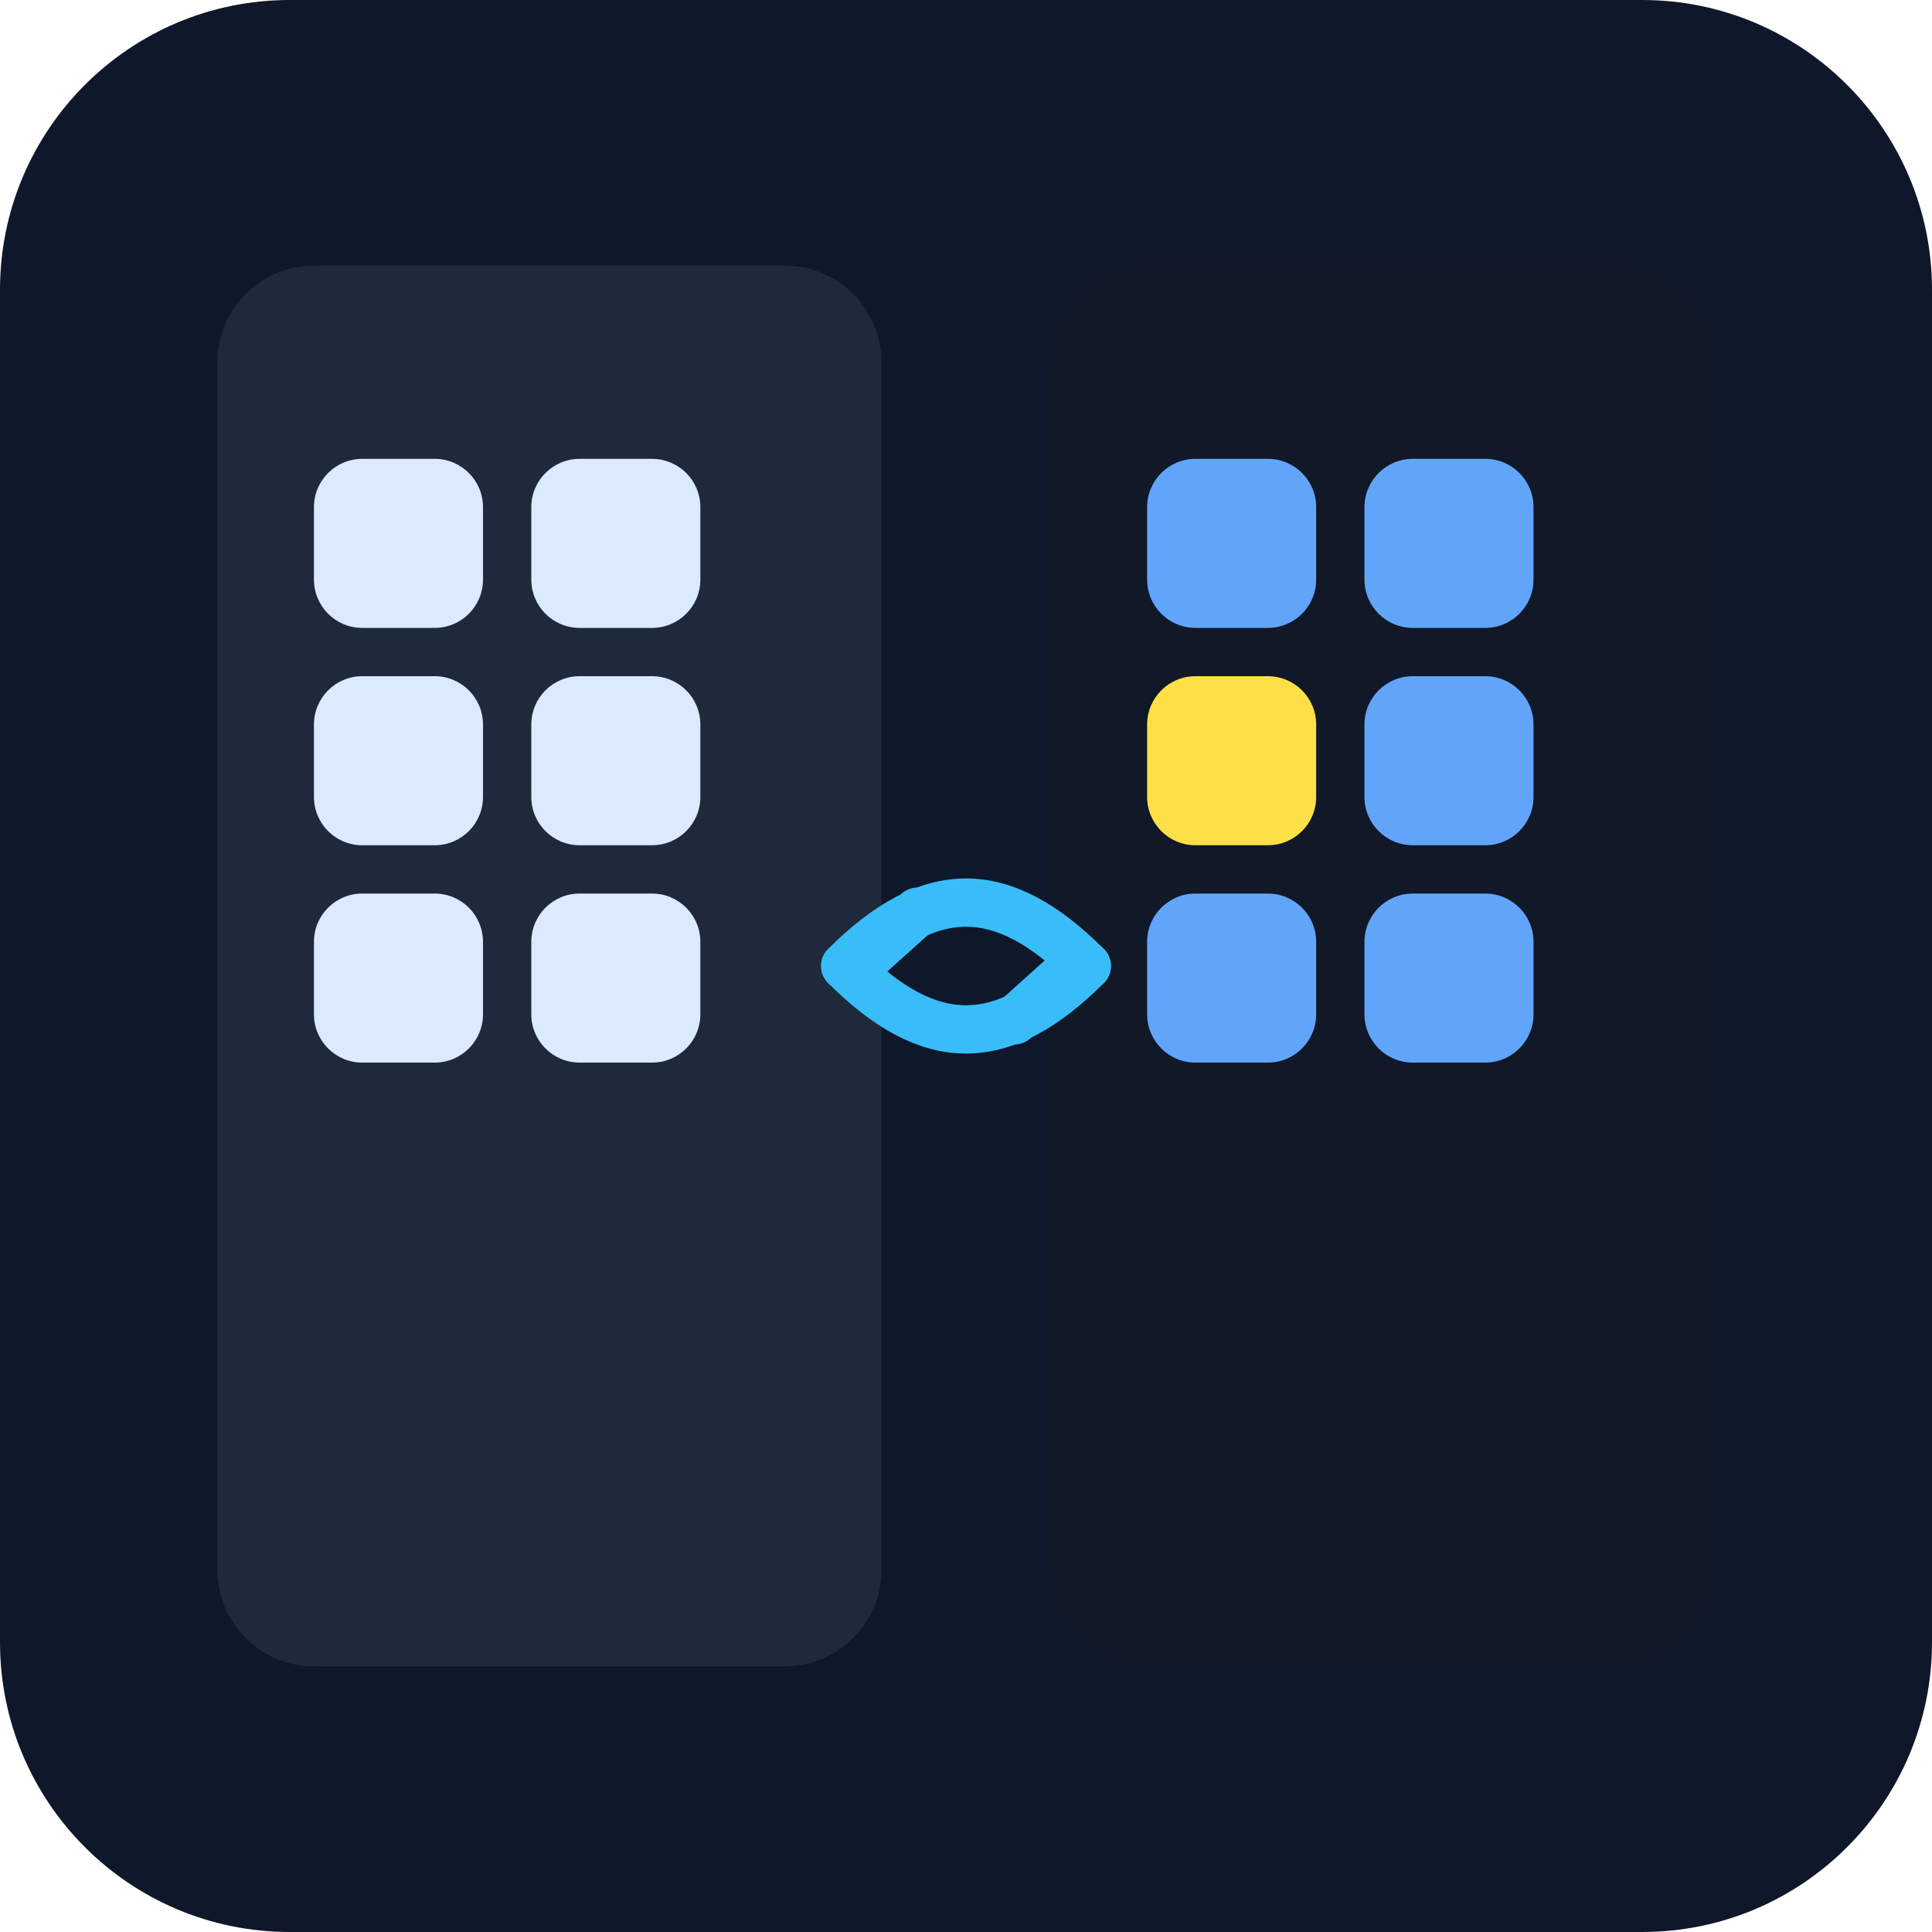
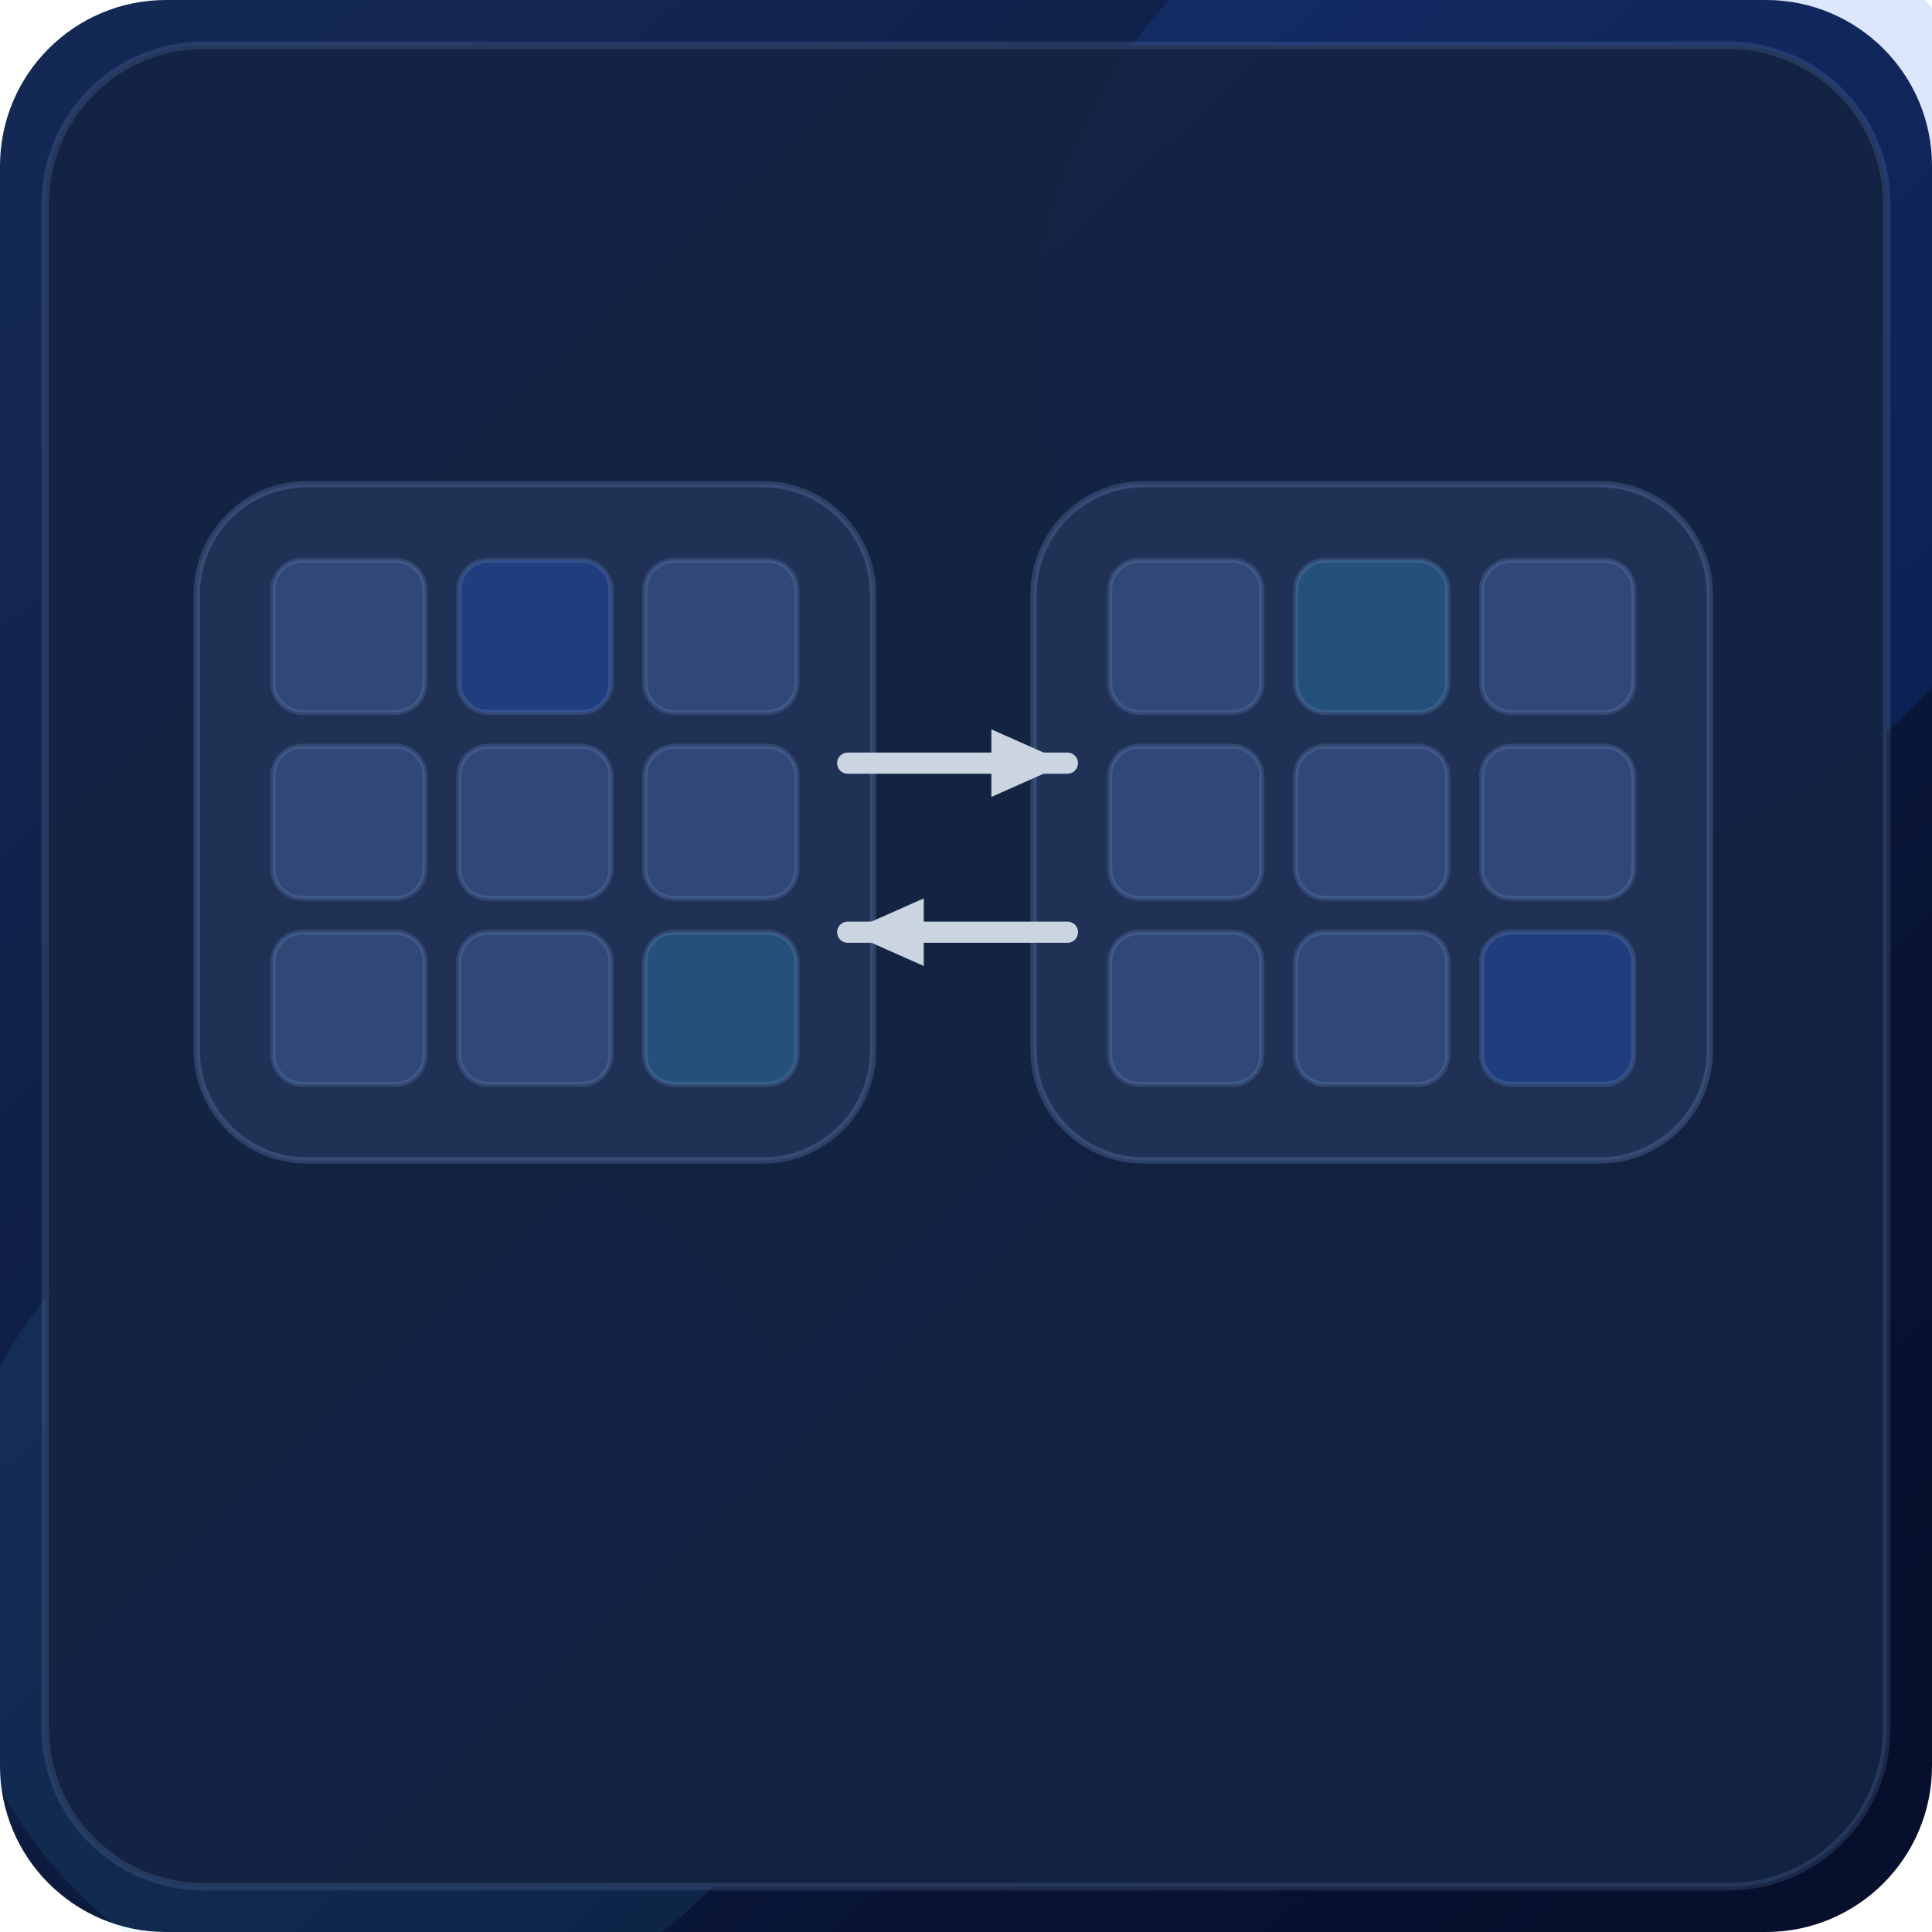
- <svg xmlns="http://www.w3.org/2000/svg" width="640" height="640" viewBox="0 0 640 640" fill="none">
-   <rect width="640" height="640" rx="96" fill="#0F172A" />
-   <rect x="72" y="88" width="220" height="464" rx="32" fill="#1E293B" />
-   <rect x="348" y="88" width="220" height="464" rx="32" fill="#111827" />
-   <g fill="#DBEAFE">
-     <rect x="104" y="152" width="56" height="56" rx="16" />
-     <rect x="176" y="152" width="56" height="56" rx="16" />
-     <rect x="104" y="224" width="56" height="56" rx="16" />
-     <rect x="176" y="224" width="56" height="56" rx="16" />
-     <rect x="104" y="296" width="56" height="56" rx="16" />
-     <rect x="176" y="296" width="56" height="56" rx="16" />
+ <svg xmlns="http://www.w3.org/2000/svg" width="512" height="512" viewBox="0 0 512 512" fill="none">
+   <defs>
+     <linearGradient id="swap-solve-background" x1="48" y1="36" x2="454" y2="474" gradientUnits="userSpaceOnUse">
+       <stop stop-color="#142854" />
+       <stop offset="1" stop-color="#060f2c" />
+     </linearGradient>
+   </defs>
+   <rect width="512" height="512" rx="44" fill="url(#swap-solve-background)" />
+   <circle cx="410" cy="92" r="136" fill="rgba(37, 99, 235, 0.16)" />
+   <circle cx="104" cy="418" r="118" fill="rgba(56, 189, 248, 0.09)" />
+   <rect x="12" y="12" width="488" height="488" rx="42" fill="rgba(20, 35, 66, 0.94)" stroke="rgba(140, 170, 229, 0.16)" stroke-width="2" />
+   <g transform="translate(256 256) scale(1.12) translate(-256 -256)">
+     <rect x="74" y="142" width="160" height="160" rx="26" fill="rgba(32, 51, 87, 0.96)" stroke="rgba(140, 170, 229, 0.22)" stroke-width="1.5" />
+     <rect x="92" y="160" width="36" height="36" rx="7" fill="#304876" stroke="rgba(140, 170, 229, 0.18)" stroke-width="1.2" />
+     <rect x="136" y="160" width="36" height="36" rx="7" fill="rgba(37, 99, 235, 0.26)" stroke="rgba(140, 170, 229, 0.18)" stroke-width="1.2" />
+     <rect x="180" y="160" width="36" height="36" rx="7" fill="#304876" stroke="rgba(140, 170, 229, 0.18)" stroke-width="1.2" />
+     <rect x="92" y="204" width="36" height="36" rx="7" fill="#304876" stroke="rgba(140, 170, 229, 0.18)" stroke-width="1.2" />
+     <rect x="136" y="204" width="36" height="36" rx="7" fill="#304876" stroke="rgba(140, 170, 229, 0.18)" stroke-width="1.2" />
+     <rect x="180" y="204" width="36" height="36" rx="7" fill="#304876" stroke="rgba(140, 170, 229, 0.18)" stroke-width="1.2" />
+     <rect x="92" y="248" width="36" height="36" rx="7" fill="#304876" stroke="rgba(140, 170, 229, 0.18)" stroke-width="1.2" />
+     <rect x="136" y="248" width="36" height="36" rx="7" fill="#304876" stroke="rgba(140, 170, 229, 0.18)" stroke-width="1.2" />
+     <rect x="180" y="248" width="36" height="36" rx="7" fill="rgba(56, 189, 248, 0.22)" stroke="rgba(140, 170, 229, 0.18)" stroke-width="1.2" />
+     <rect x="272" y="142" width="160" height="160" rx="26" fill="rgba(32, 51, 87, 0.96)" stroke="rgba(140, 170, 229, 0.22)" stroke-width="1.5" />
+     <rect x="290" y="160" width="36" height="36" rx="7" fill="#304876" stroke="rgba(140, 170, 229, 0.18)" stroke-width="1.2" />
+     <rect x="334" y="160" width="36" height="36" rx="7" fill="rgba(56, 189, 248, 0.22)" stroke="rgba(140, 170, 229, 0.18)" stroke-width="1.2" />
+     <rect x="378" y="160" width="36" height="36" rx="7" fill="#304876" stroke="rgba(140, 170, 229, 0.18)" stroke-width="1.2" />
+     <rect x="290" y="204" width="36" height="36" rx="7" fill="#304876" stroke="rgba(140, 170, 229, 0.18)" stroke-width="1.2" />
+     <rect x="334" y="204" width="36" height="36" rx="7" fill="#304876" stroke="rgba(140, 170, 229, 0.18)" stroke-width="1.2" />
+     <rect x="378" y="204" width="36" height="36" rx="7" fill="#304876" stroke="rgba(140, 170, 229, 0.18)" stroke-width="1.2" />
+     <rect x="290" y="248" width="36" height="36" rx="7" fill="#304876" stroke="rgba(140, 170, 229, 0.18)" stroke-width="1.2" />
+     <rect x="334" y="248" width="36" height="36" rx="7" fill="#304876" stroke="rgba(140, 170, 229, 0.18)" stroke-width="1.2" />
+     <rect x="378" y="248" width="36" height="36" rx="7" fill="rgba(37, 99, 235, 0.26)" stroke="rgba(140, 170, 229, 0.18)" stroke-width="1.2" />
+     <line x1="228" y1="208" x2="280" y2="208" stroke="#cbd5e1" stroke-linecap="round" stroke-width="5" />
+     <polygon points="280,208 262,200 262,216" fill="#cbd5e1" />
+     <line x1="280" y1="248" x2="228" y2="248" stroke="#cbd5e1" stroke-linecap="round" stroke-width="5" />
+     <polygon points="228,248 246,256 246,240" fill="#cbd5e1" />
  </g>
-   <g fill="#60A5FA">
-     <rect x="380" y="152" width="56" height="56" rx="16" />
-     <rect x="452" y="152" width="56" height="56" rx="16" />
-     <rect x="452" y="224" width="56" height="56" rx="16" />
-     <rect x="380" y="296" width="56" height="56" rx="16" />
-     <rect x="452" y="296" width="56" height="56" rx="16" />
-   </g>
-   <rect x="380" y="224" width="56" height="56" rx="16" fill="#FDE047" />
-   <path d="M280 320C308 292 332 292 360 320" stroke="#38BDF8" stroke-width="16" stroke-linecap="round" />
-   <path d="M360 320C332 348 308 348 280 320" stroke="#38BDF8" stroke-width="16" stroke-linecap="round" />
-   <path d="M284 320L304 302" stroke="#38BDF8" stroke-width="16" stroke-linecap="round" />
-   <path d="M356 320L336 338" stroke="#38BDF8" stroke-width="16" stroke-linecap="round" />
</svg>
